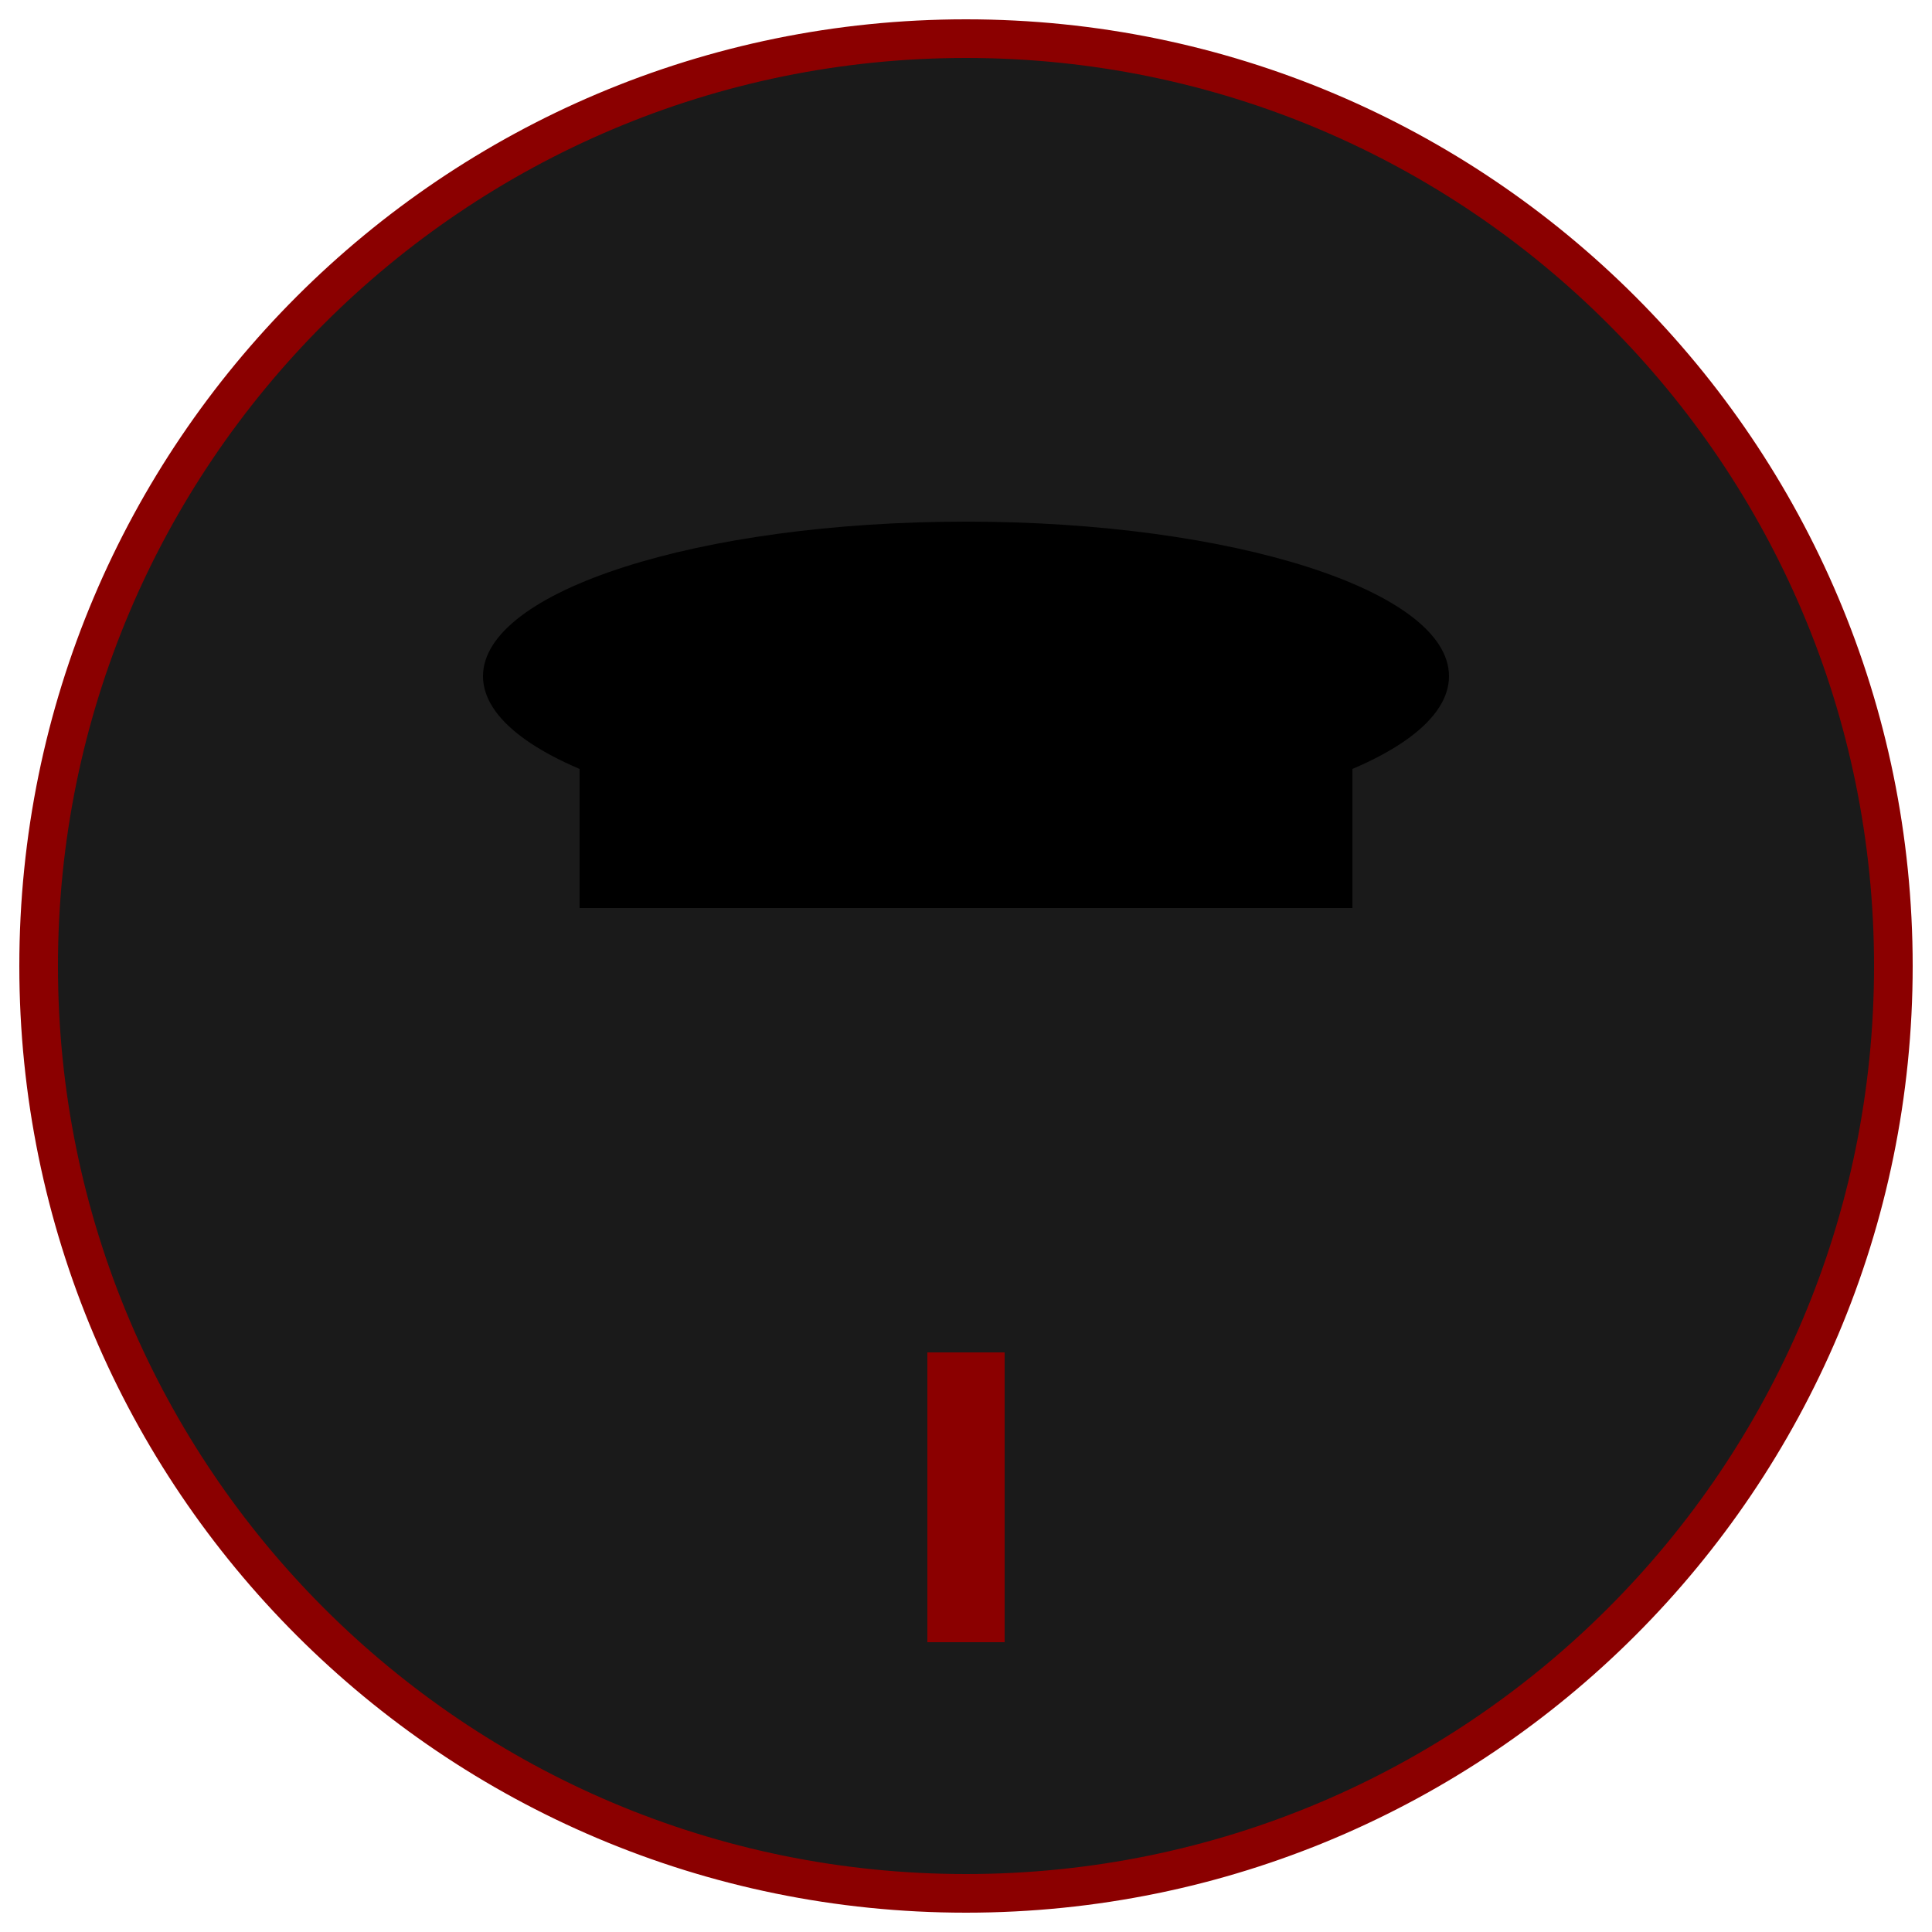
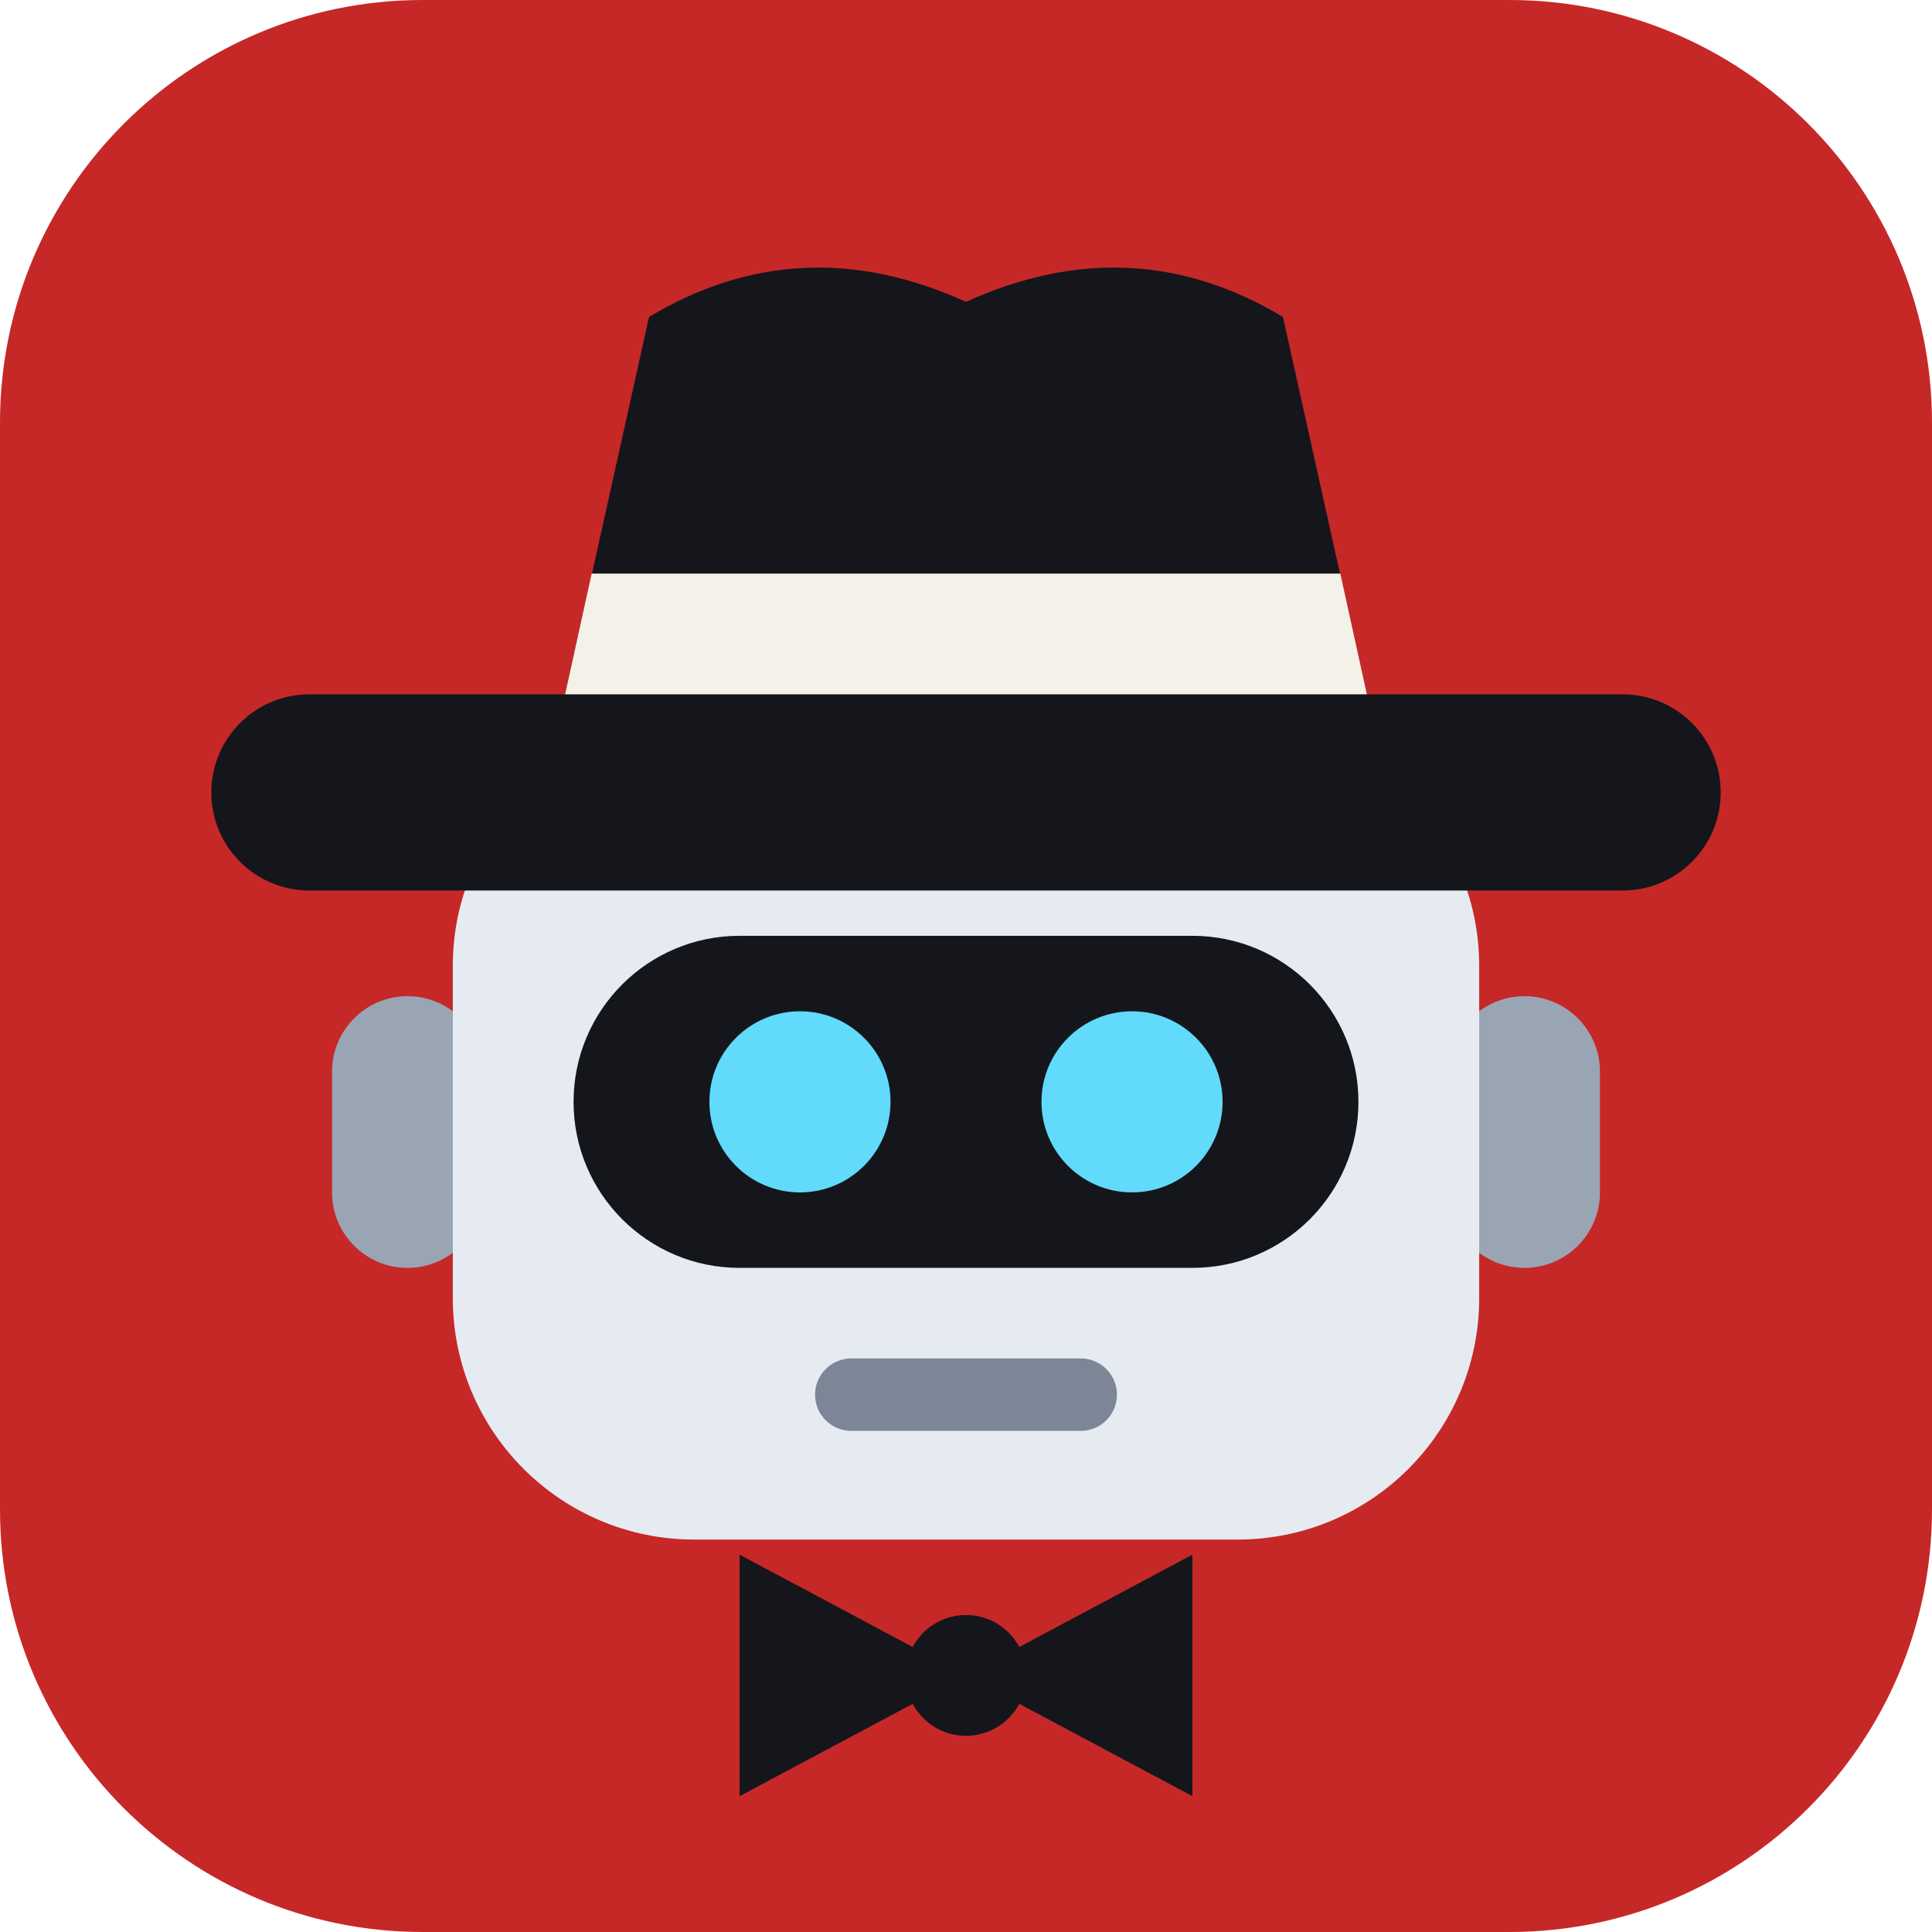
- <svg xmlns="http://www.w3.org/2000/svg" viewBox="0 0 100 100">
-   <circle cx="50" cy="50" r="48" fill="#1a1a1a" stroke="#8b0000" stroke-width="2" />
-   <ellipse cx="50" cy="35" rx="25" ry="8" fill="#000000" />
-   <rect x="30" y="35" width="40" height="12" fill="#000000" />
-   <rect x="48" y="70" width="4" height="15" fill="#8b0000" />
+ <svg xmlns="http://www.w3.org/2000/svg" viewBox="0 0 64 64">
+   <rect width="64" height="64" rx="14" fill="#c62828" />
+   <rect x="11" y="33" width="5" height="9" rx="2.5" fill="#9aa5b4" />
+   <rect x="48" y="33" width="5" height="9" rx="2.5" fill="#9aa5b4" />
+   <rect x="15" y="24" width="34" height="27" rx="8" fill="#e6ebf2" />
+   <rect x="19" y="31" width="26" height="11" rx="5.5" fill="#14161b" />
+   <circle cx="26.5" cy="36.5" r="3" fill="#61dafb" />
+   <circle cx="37.5" cy="36.5" r="3" fill="#61dafb" />
+   <rect x="27" y="45" width="10" height="2.4" rx="1.2" fill="#7c8696" />
+   <path d="M18.5 24 L21.5 10.5 Q26.5 7.5 32 10 Q37.5 7.5 42.5 10.5 L45.5 24 Z" fill="#14161b" />
+   <path d="M19.6 19 L44.4 19 L45.5 24 L18.5 24 Z" fill="#f4f1e8" />
+   <rect x="7" y="23" width="50" height="6.5" rx="3.25" fill="#14161b" />
+   <path d="M32 55.5 L24.5 51.5 L24.5 59.5 Z M32 55.5 L39.5 51.5 L39.5 59.5 Z" fill="#14161b" />
+   <circle cx="32" cy="55.5" r="2" fill="#14161b" />
</svg>
